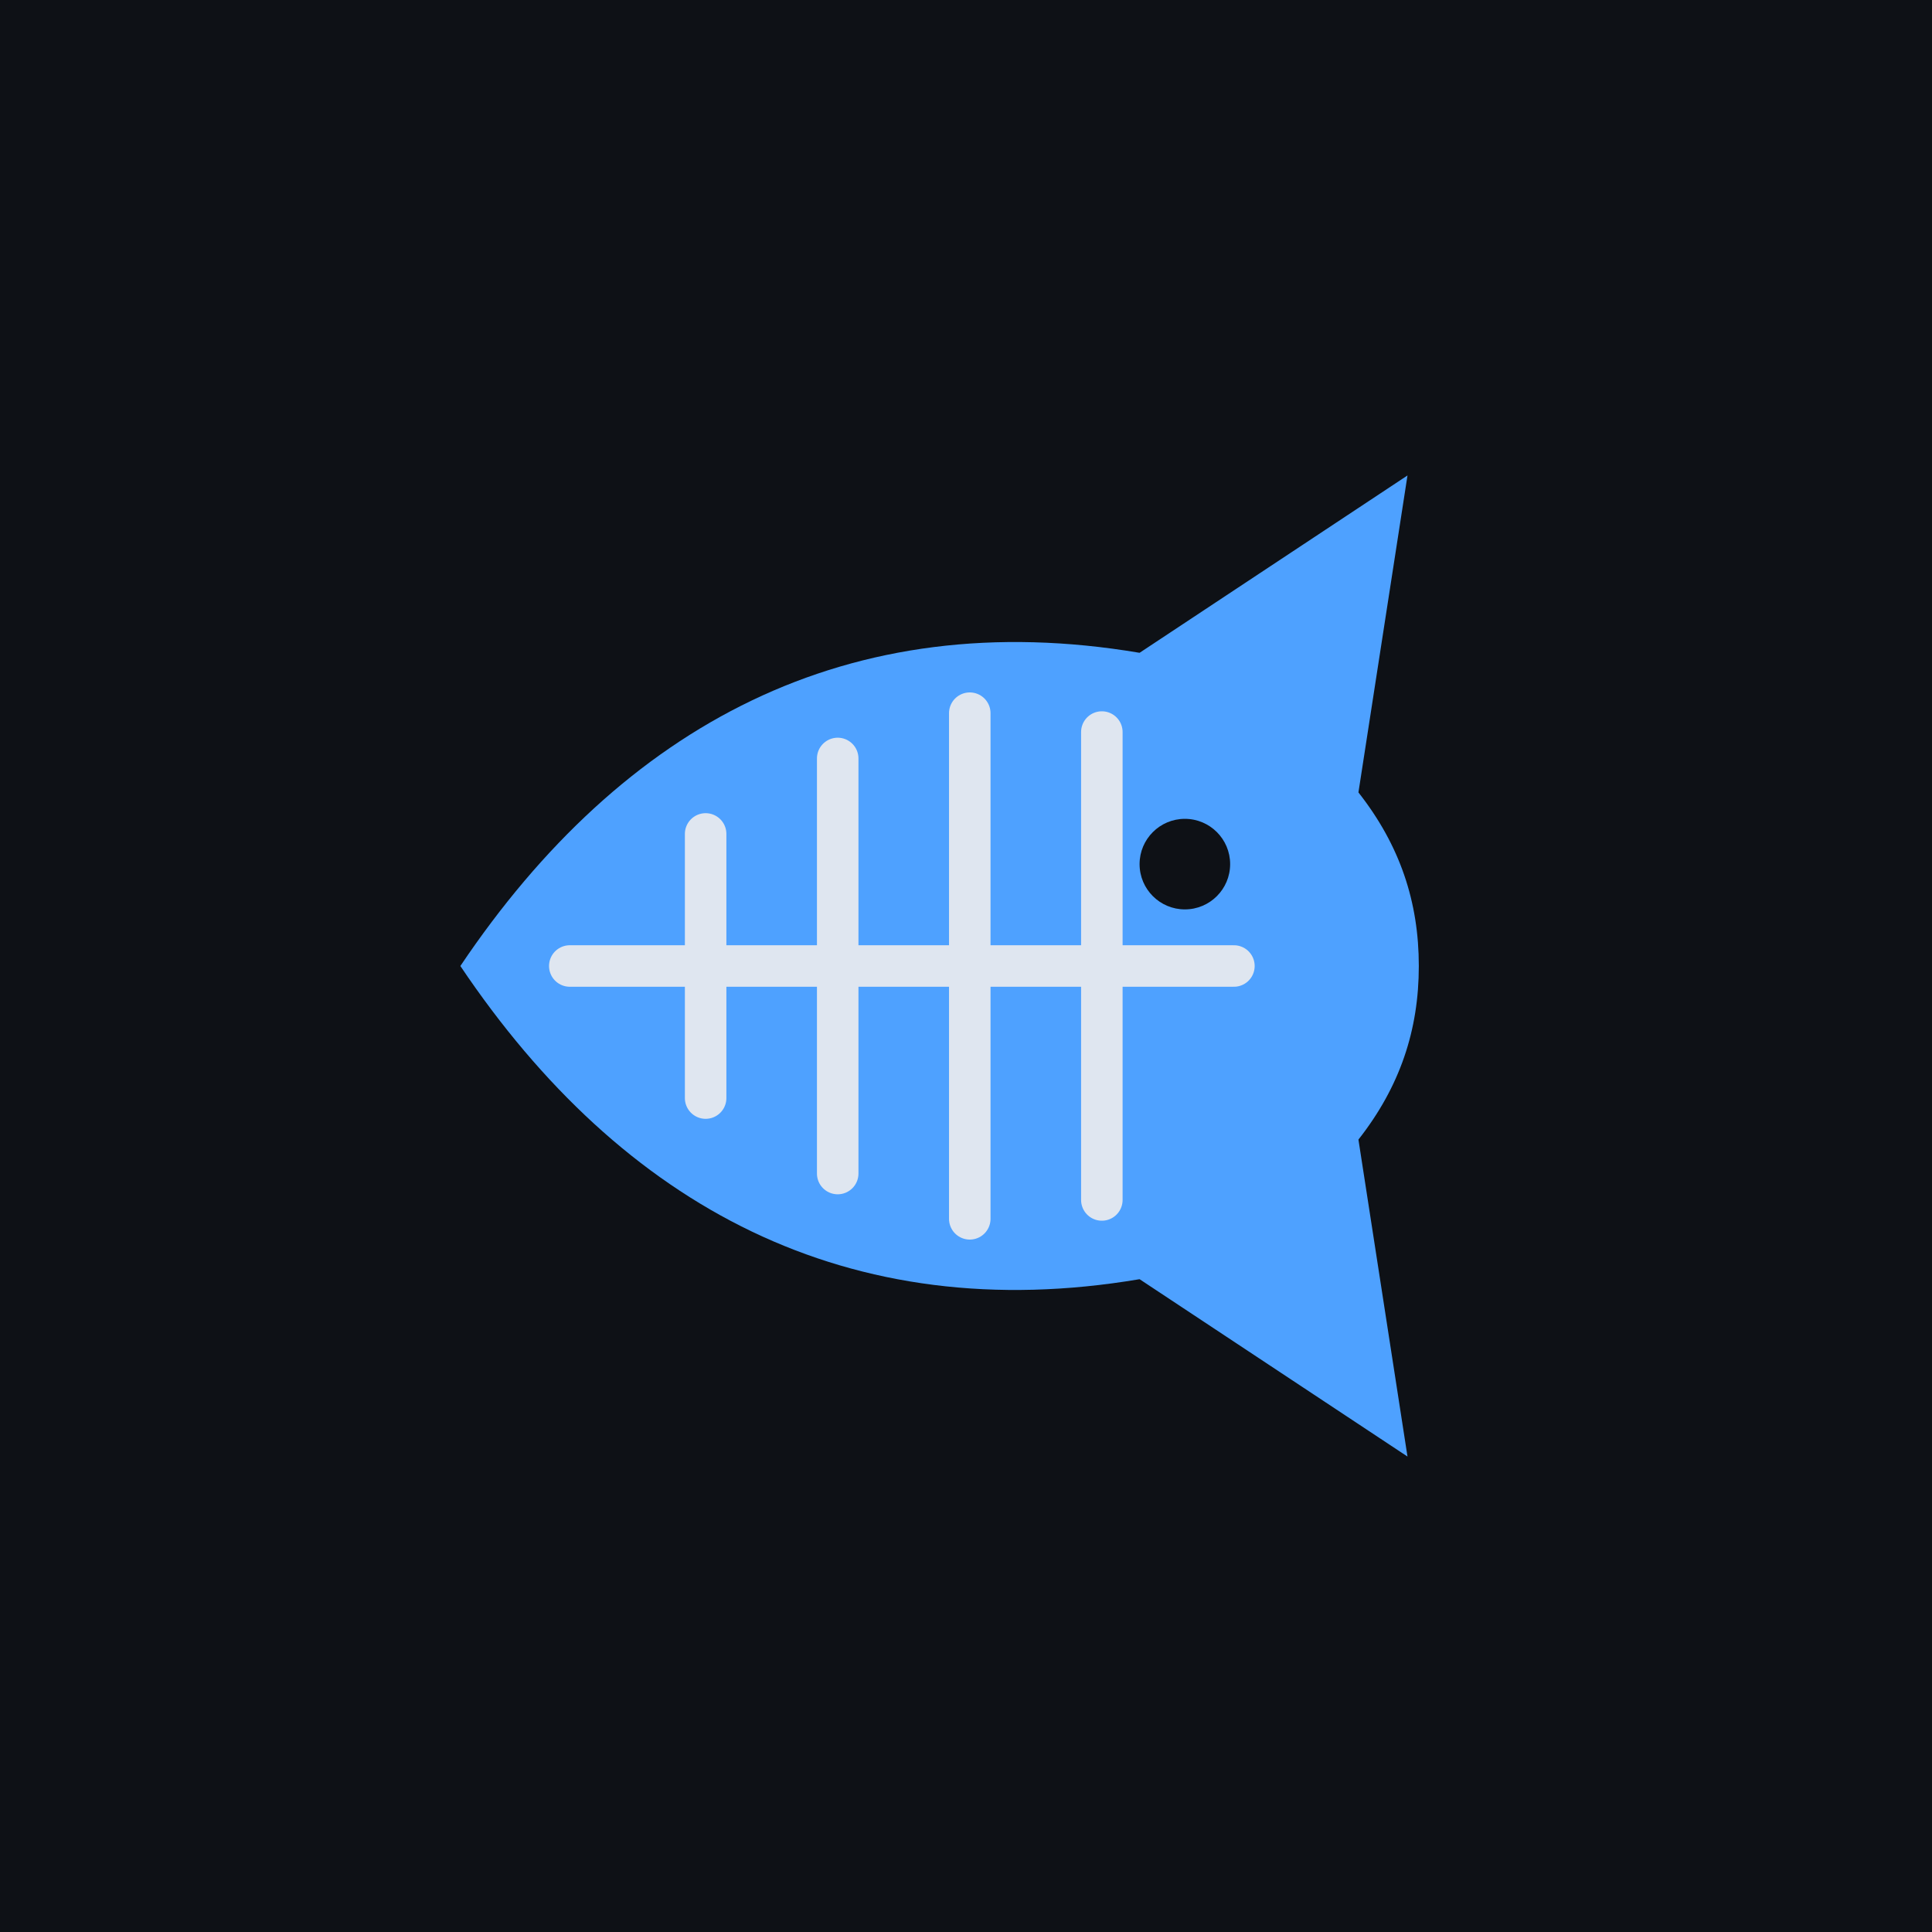
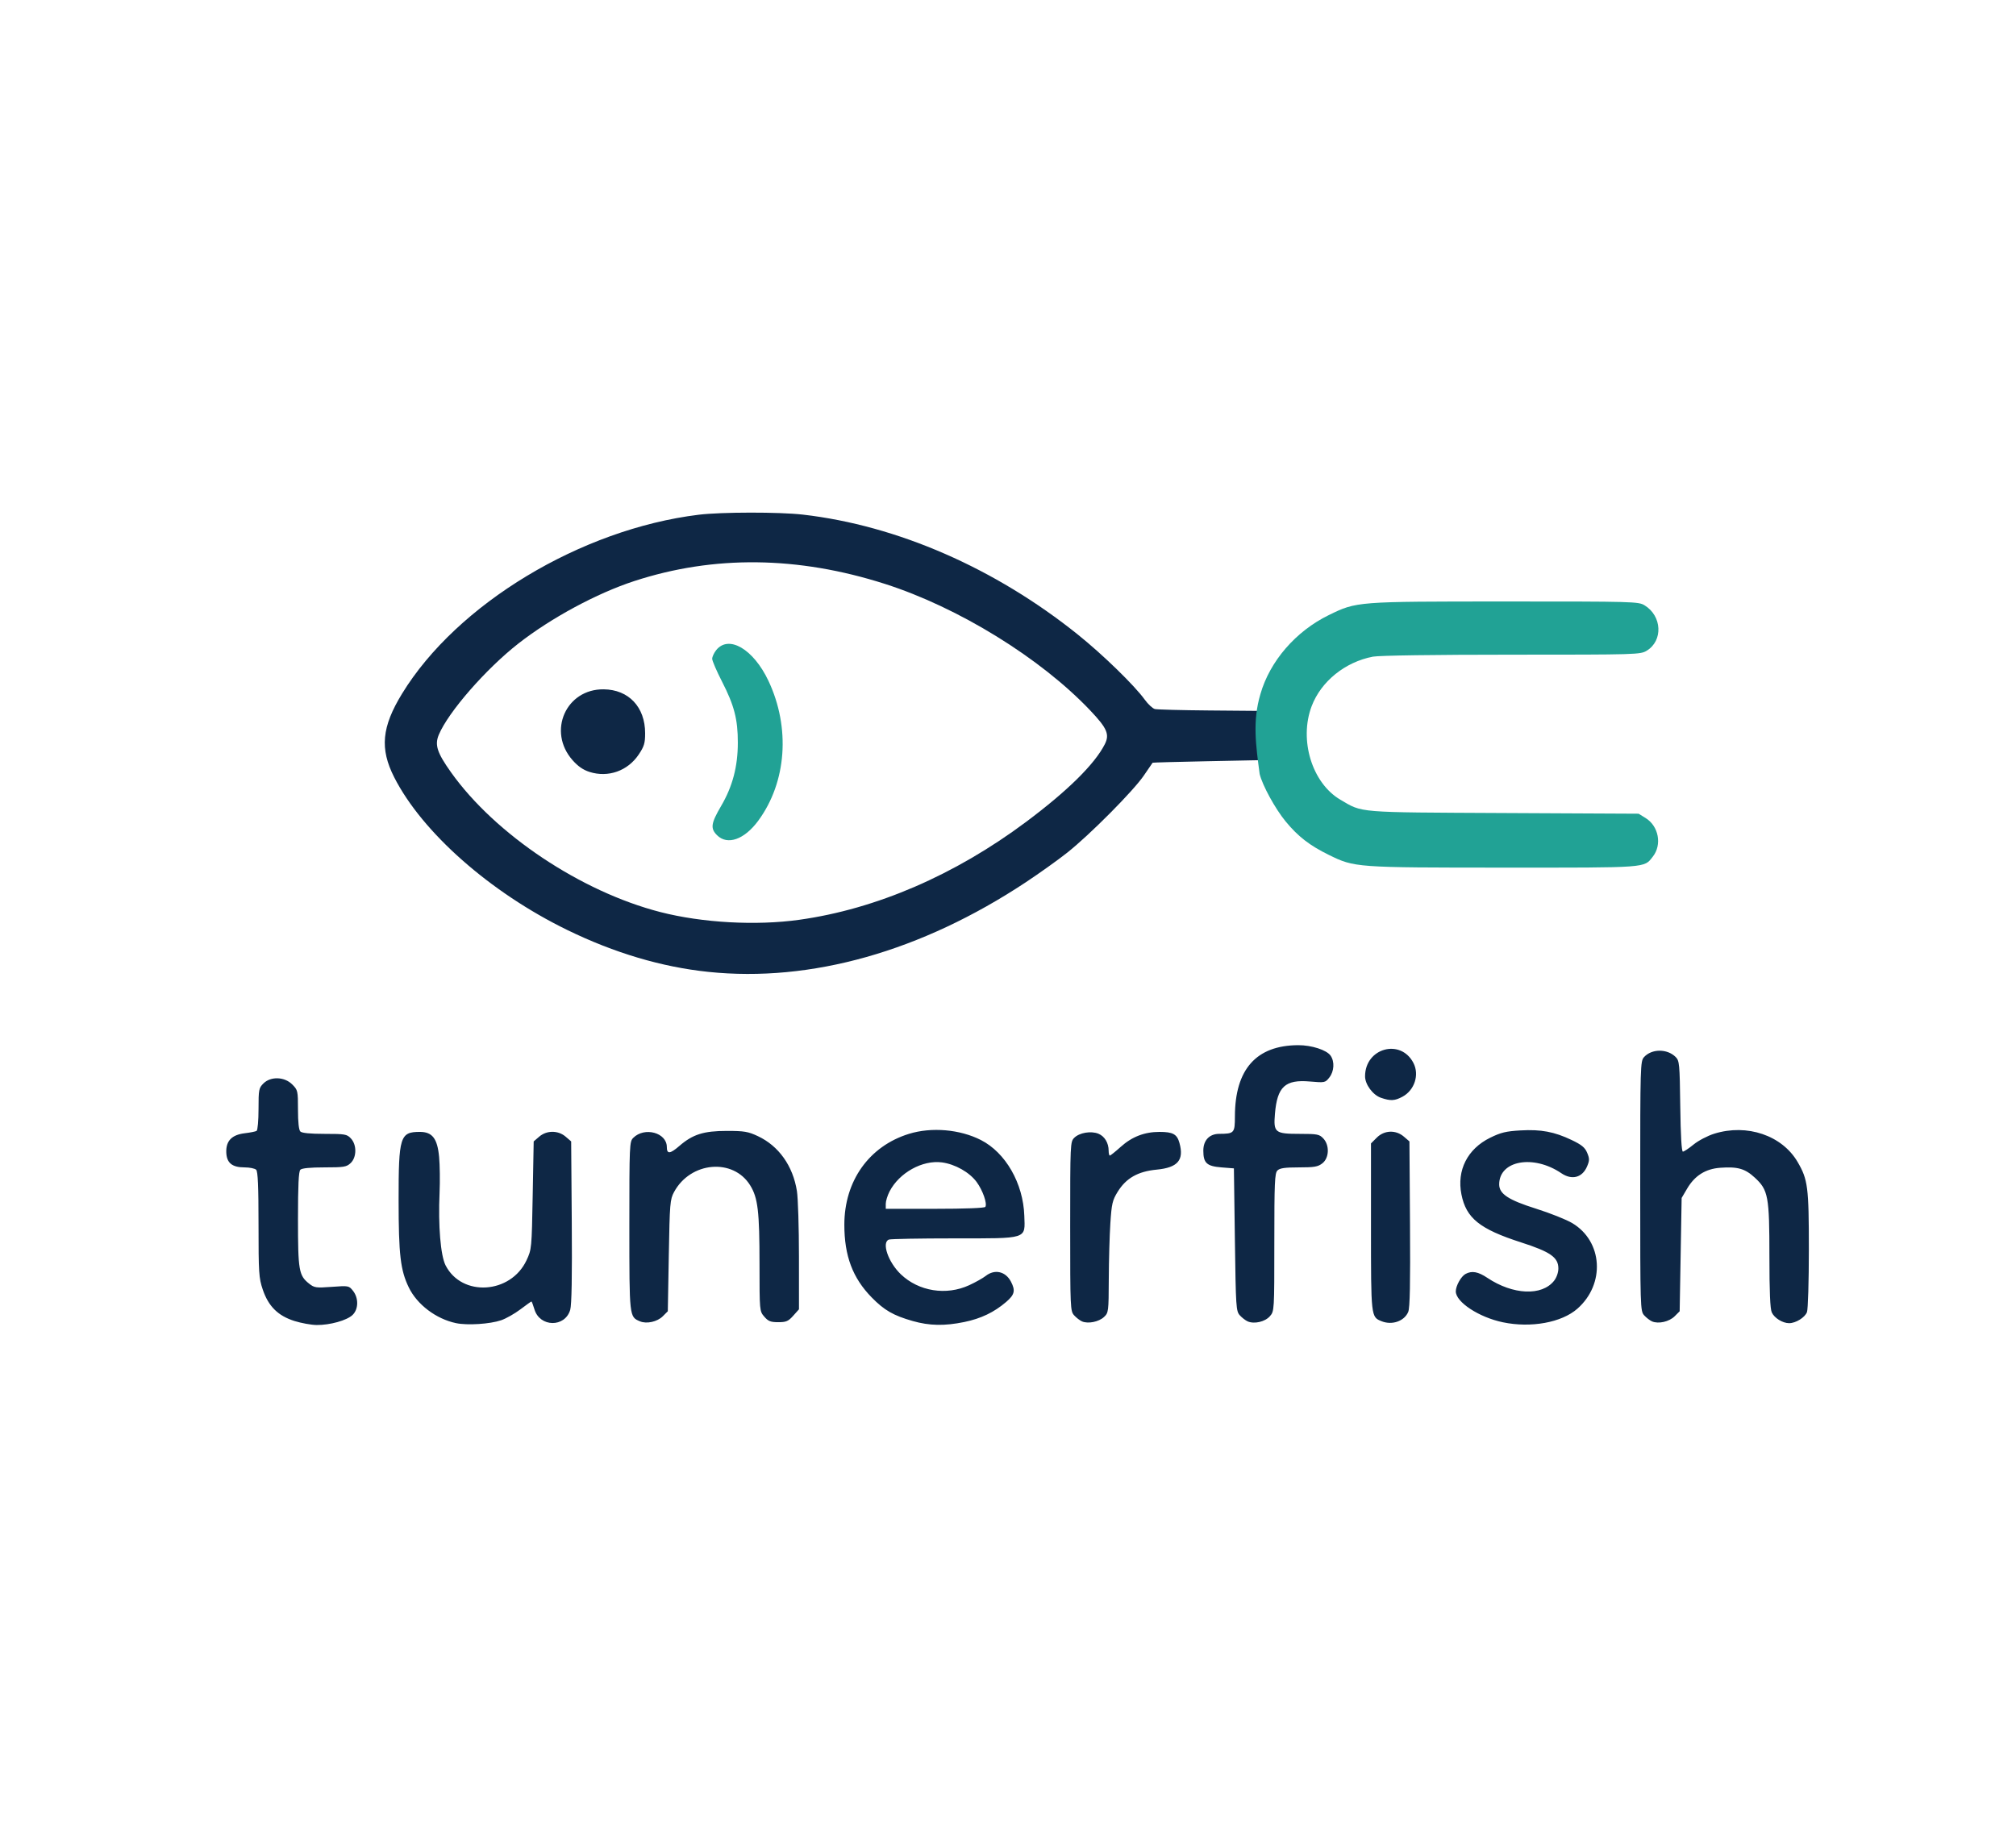
- <svg xmlns="http://www.w3.org/2000/svg" viewBox="0 0 512 512">
-   <rect width="512" height="512" fill="#0e1116" />
-   <path d="M122 256c43-64 103-96 180-83l71-47-13 84c11 14 16 29 16 46s-5 32-16 46l13 84-71-47c-77 13-137-19-180-83Z" fill="#4ea1ff" />
-   <circle cx="314" cy="229" r="12" fill="#0e1116" />
-   <path d="M151 256h176M187 221v70M222 201v110M257 189v134M292 194v124" fill="none" stroke="#dfe6f0" stroke-linecap="round" stroke-width="11" />
+ <svg xmlns="http://www.w3.org/2000/svg" width="1022.09" height="936.502" viewBox="0 0 1022.09 936.502" version="1.1" id="svg1">
+   <defs id="defs1" />
+   <g id="g1" transform="translate(17.1336,182.9737)">
+     <path style="fill:#0e2745" d="m 132.137,486.92 c -8.348,-2.644 -13.19,-7.452 -16.059,-15.947 -1.973,-5.841 -2.139,-8.399 -2.139,-32.939 0,-19.36 -0.327,-26.933 -1.2,-27.806 -0.66,-0.66 -3.31,-1.2 -5.889,-1.2 -6.369,0 -9.123,-2.303 -9.265,-7.748 -0.151,-5.747 2.851,-8.795 9.427,-9.574 2.736,-0.324 5.414,-0.861 5.951,-1.193 0.537,-0.332 0.976,-5.322 0.976,-11.09 0,-9.8 0.161,-10.647 2.455,-12.941 3.7,-3.7 10.678,-3.476 14.622,0.469 2.836,2.836 2.923,3.217 2.923,12.8 0,6.349 0.429,10.306 1.2,11.077 0.79,0.79 5.006,1.2 12.326,1.2 10.337,0 11.28,0.164 13.3,2.314 3.05,3.247 2.979,9.581 -0.14,12.511 -2.086,1.96 -3.397,2.174 -13.3,2.174 -7.211,0 -11.398,0.412 -12.186,1.2 -0.866,0.866 -1.2,7.829 -1.2,25.032 0,26.047 0.438,28.59 5.629,32.712 2.66,2.112 3.508,2.232 11.526,1.639 8.519,-0.63 8.688,-0.598 10.75,2.023 2.924,3.717 2.794,9.389 -0.281,12.277 -2.916,2.74 -11.418,5.108 -18.124,5.048 -2.75,-0.024 -7.836,-0.943 -11.302,-2.04 z m 81.934,1.094 c -10.118,-2.135 -19.739,-9.411 -23.953,-18.117 -4.233,-8.744 -5.143,-16.526 -5.161,-44.151 -0.022,-32.343 0.716,-34.718 10.781,-34.718 6.301,0 8.876,3.342 9.749,12.655 0.389,4.148 0.495,12.309 0.236,18.134 -0.745,16.745 0.513,31.936 3.054,36.903 8.246,16.115 32.997,14.555 41.034,-2.585 2.59,-5.524 2.637,-6.013 3.129,-32.946 l 0.5,-27.339 2.806,-2.411 c 3.806,-3.271 9.584,-3.27 13.388,0.002 l 2.806,2.413 0.307,40.837 c 0.207,27.534 -0.05,42.057 -0.788,44.582 -2.645,9.038 -15.409,8.862 -18.139,-0.25 -0.658,-2.197 -1.341,-3.995 -1.518,-3.995 -0.177,0 -2.693,1.796 -5.592,3.99 -2.899,2.195 -7.295,4.683 -9.77,5.529 -5.662,1.937 -17.147,2.673 -22.868,1.466 z m 231.547,-1.072 c -9.832,-2.803 -14.437,-5.453 -20.826,-11.982 -9.642,-9.854 -13.853,-21.058 -13.853,-36.857 0,-22.208 12.539,-39.836 32.783,-46.088 11.416,-3.526 25.794,-2.291 36.439,3.131 12.539,6.387 21.466,21.959 22.021,38.413 0.405,12.024 2.132,11.47 -35.772,11.47 -17.219,0 -32.019,0.273 -32.889,0.607 -3.786,1.453 -0.337,11.486 6.049,17.594 9.072,8.677 23.035,10.907 34.672,5.539 3.191,-1.472 6.965,-3.591 8.385,-4.708 4.551,-3.579 10.086,-2.305 12.802,2.949 2.337,4.519 1.84,6.582 -2.474,10.275 -6.125,5.243 -12.77,8.424 -21.223,10.161 -9.996,2.054 -17.663,1.906 -26.113,-0.503 z m 36.807,-57.89 c 1.038,-1.68 -1.31,-8.39 -4.412,-12.608 -3.635,-4.942 -10.917,-9.06 -17.59,-9.945 -9.864,-1.309 -21.662,5.237 -26.568,14.74 -1.053,2.041 -1.915,4.853 -1.915,6.25 v 2.54 h 24.941 c 15.156,0 25.178,-0.383 25.545,-0.977 z m 262.416,58.532 c -12.136,-2.525 -23.902,-10.244 -23.902,-15.681 0,-2.824 2.691,-7.638 4.945,-8.844 3.221,-1.724 6.341,-1.164 11.055,1.982 12.992,8.671 27.669,9.31 33.832,1.475 1.276,-1.622 2.168,-4.181 2.168,-6.22 0,-5.634 -4.004,-8.438 -18.901,-13.234 -20.985,-6.757 -27.849,-12.279 -30.243,-24.332 -2.433,-12.245 3.052,-23.069 14.561,-28.734 5.394,-2.656 8.061,-3.301 15.35,-3.717 10.448,-0.596 17.168,0.663 25.977,4.868 5.076,2.423 6.737,3.791 7.859,6.477 1.231,2.947 1.231,3.866 -0.006,6.825 -2.411,5.771 -7.698,7.196 -13.098,3.531 -14.144,-9.6 -31.5,-6.474 -31.5,5.673 0,4.816 4.667,7.895 18.649,12.303 7.129,2.248 15.41,5.549 18.401,7.336 15.506,9.266 16.8,30.897 2.596,43.4 -7.977,7.022 -23.498,9.856 -37.744,6.892 z m -437.545,-0.5 c -5.383,-2.289 -5.357,-2.057 -5.357,-48.277 0,-41.26 0.07,-42.848 1.975,-44.752 5.722,-5.722 17.025,-2.643 17.025,4.638 0,3.692 1.628,3.553 6.363,-0.545 6.795,-5.881 12.301,-7.619 24.137,-7.619 8.73,0 10.718,0.337 15.655,2.651 10.589,4.965 17.78,15.077 19.801,27.849 0.566,3.575 1.032,18.53 1.036,33.234 l 0.008,26.734 -2.918,3.266 c -2.506,2.805 -3.577,3.266 -7.587,3.266 -3.875,0 -5.079,-0.477 -7.082,-2.806 -2.404,-2.795 -2.413,-2.898 -2.419,-26.5 -0.007,-26.973 -0.805,-33.737 -4.733,-40.09 -8.633,-13.964 -30.262,-12.061 -38.602,3.396 -2.026,3.755 -2.189,5.732 -2.658,32.228 l -0.5,28.228 -2.554,2.553 c -2.79,2.789 -8.215,3.981 -11.589,2.546 z m 224.143,0.046 c -1.1,-0.476 -2.9,-1.866 -4,-3.088 -1.934,-2.15 -2,-3.631 -2,-45.09 0,-41.949 0.044,-42.911 2.06,-44.927 2.614,-2.614 8.55,-3.607 12.294,-2.056 3.115,1.29 5.146,4.688 5.146,8.608 0,1.349 0.271,2.453 0.603,2.453 0.332,0 2.809,-1.984 5.506,-4.408 5.709,-5.133 12.069,-7.592 19.635,-7.592 6.857,0 8.926,1.146 10.164,5.629 2.399,8.69 -0.855,12.485 -11.587,13.51 -9.489,0.906 -15.464,4.305 -19.747,11.232 -2.657,4.298 -3.058,6.024 -3.707,15.974 -0.4,6.135 -0.759,18.839 -0.798,28.231 -0.068,16.601 -0.135,17.137 -2.426,19.29 -2.624,2.465 -8.082,3.56 -11.143,2.236 z m 84,0 c -1.1,-0.476 -2.9,-1.865 -4,-3.087 -1.901,-2.112 -2.025,-4.008 -2.5,-38.368 l -0.5,-36.146 -6.333,-0.504 c -7.431,-0.591 -9.167,-2.203 -9.167,-8.513 0,-5.227 3.085,-8.477 8.064,-8.497 7.611,-0.03 7.934,-0.389 7.951,-8.853 0.049,-23.874 10.828,-36.016 32.056,-36.109 6.798,-0.03 14.432,2.429 16.44,5.296 2.12,3.026 1.84,7.963 -0.631,11.103 -2.071,2.632 -2.293,2.678 -9.829,2.021 -12.573,-1.097 -16.587,2.611 -17.742,16.385 -0.799,9.526 -5e-4,10.171 12.586,10.171 8.903,0 9.944,0.202 11.929,2.314 3.246,3.455 3.011,9.882 -0.461,12.613 -2.236,1.759 -4.041,2.073 -11.929,2.073 -7.115,0 -9.662,0.368 -10.865,1.571 -1.368,1.368 -1.571,6.075 -1.571,36.444 0,34.73 -0.009,34.883 -2.25,37.462 -2.437,2.805 -7.89,4.077 -11.25,2.623 z m 67.857,-0.093 c -5.37,-2.167 -5.357,-2.048 -5.357,-47.808 v -42.354 l 2.923,-2.923 c 3.836,-3.836 9.653,-4.051 13.771,-0.51 l 2.806,2.413 0.282,41.802 c 0.205,30.282 -0.041,42.583 -0.891,44.635 -1.953,4.714 -8.192,6.902 -13.534,4.746 z m 137.143,0.093 c -1.1,-0.476 -2.9,-1.865 -4,-3.088 -1.956,-2.173 -2,-3.63 -2,-65.513 0,-60.992 0.07,-63.367 1.919,-65.41 3.907,-4.318 11.76,-4.353 16.045,-0.073 1.911,1.909 2.055,3.449 2.339,25.009 0.196,14.892 0.664,22.974 1.332,22.974 0.566,0 3.004,-1.618 5.417,-3.595 2.419,-1.982 7.134,-4.45 10.507,-5.5 16.604,-5.168 34.35,0.861 42.239,14.348 5.211,8.909 5.702,12.734 5.702,44.364 0,16.207 -0.427,30.376 -0.957,31.771 -1.038,2.73 -5.682,5.613 -9.043,5.613 -3.306,0 -7.5,-2.606 -8.805,-5.472 -0.828,-1.816 -1.195,-10.543 -1.195,-28.393 0,-30.531 -0.578,-33.647 -7.412,-39.946 -4.966,-4.578 -8.688,-5.639 -17.532,-4.999 -7.425,0.537 -12.895,3.978 -16.751,10.538 l -2.805,4.772 -0.5,28.729 -0.5,28.729 -2.554,2.552 c -2.752,2.75 -8.218,3.988 -11.446,2.591 z M 682.974,373.722 c -4.087,-1.408 -8.035,-6.75 -8.035,-10.874 0,-14.347 18.029,-19.333 24.52,-6.781 3.11,6.013 0.56,13.84 -5.582,17.134 -3.906,2.095 -6.038,2.197 -10.904,0.521 z M 341.973,309.879 c -23.658,-2.47 -47.586,-9.58 -71.534,-21.257 -39.045,-19.038 -73.486,-49.437 -87.711,-77.417 -7.376,-14.508 -6.342,-25.528 3.982,-42.411 27.802,-45.47 90.724,-83.433 150.398,-90.74 11.426,-1.399 40.884,-1.43 52.831,-0.056 47.879,5.507 97.488,27.17 139.48,60.906 12.606,10.128 28.595,25.689 33.808,32.903 1.7,2.353 4.019,4.506 5.151,4.785 1.133,0.278 13.506,0.603 27.495,0.721 l 25.436,0.215 -0.059,12.5 -0.059,12.5 -26.876,0.541 c -14.782,0.298 -26.972,0.635 -27.089,0.75 -0.117,0.115 -2.109,3.021 -4.427,6.459 -5.183,7.685 -27.362,30.027 -38.86,39.144 -4.675,3.707 -14.125,10.462 -21,15.012 -53.032,35.093 -108.936,50.876 -160.966,45.445 z m 46.139,-26.418 c 38.909,-5.427 78.832,-22.659 114.914,-49.6 21.013,-15.69 34.776,-29.254 39.92,-39.344 2.583,-5.066 1.263,-8.144 -7.409,-17.282 -25.188,-26.542 -66.874,-52.228 -104.044,-64.111 -44.141,-14.112 -86.748,-14.593 -127.053,-1.436 -18.947,6.185 -42.055,18.639 -58.699,31.636 -16.464,12.856 -35.587,34.77 -40.406,46.304 -2.158,5.166 -0.874,9.112 6.206,19.068 22.373,31.462 65.884,60.512 106.125,70.855 21.237,5.458 48.504,6.972 70.446,3.912 z M 281.768,208.49 c -3.239,-1.023 -5.894,-2.865 -8.659,-6.006 -12.818,-14.561 -3.313,-36.11 15.831,-35.892 12.674,0.144 21,8.982 21,22.293 0,5.016 -0.496,6.659 -3.25,10.769 -5.578,8.324 -15.458,11.828 -24.922,8.837 z" id="path1" />
+     <path style="fill:#21a295" d="m 621.878,169.028 c 4.79,-16.726 17.924,-31.904 34.69,-40.086 14.136,-6.899 13.852,-6.877 89.372,-6.893 65.158,-0.013 67.611,0.054 70.696,1.935 8.862,5.403 9.468,17.925 1.115,23.018 -3.23,1.97 -4.878,2.018 -68.424,2.022 -39.045,0.002 -67.217,0.403 -70.367,1 -14.116,2.677 -26.322,12.531 -31.09,25.098 -6.511,17.163 0.199,39.037 14.556,47.451 11.449,6.709 7.449,6.383 82.815,6.756 l 68.379,0.339 3.559,2.199 c 6.635,4.101 8.393,13.544 3.646,19.58 -4.547,5.781 -1.859,5.583 -75.586,5.564 -75.155,-0.019 -75.606,-0.052 -88.614,-6.426 -9.752,-4.778 -15.621,-9.32 -21.928,-16.965 -5.272,-6.391 -11.819,-18.339 -13.199,-24.086 -1.909,-14.546 -3.716,-26.702 0.38,-40.506 z m -275.484,71.545 c -3.454,-3.454 -3.096,-5.991 2.099,-14.866 5.791,-9.892 8.446,-19.994 8.446,-32.129 0,-11.786 -1.811,-18.782 -7.986,-30.844 -2.758,-5.387 -5.014,-10.614 -5.014,-11.615 0,-1.002 0.89,-2.952 1.978,-4.335 6.309,-8.021 18.928,-0.647 26.55,15.514 11.207,23.765 9.204,51.343 -5.149,70.896 -7.042,9.593 -15.668,12.635 -20.923,7.379 z" id="path2" />
+   </g>
</svg>
